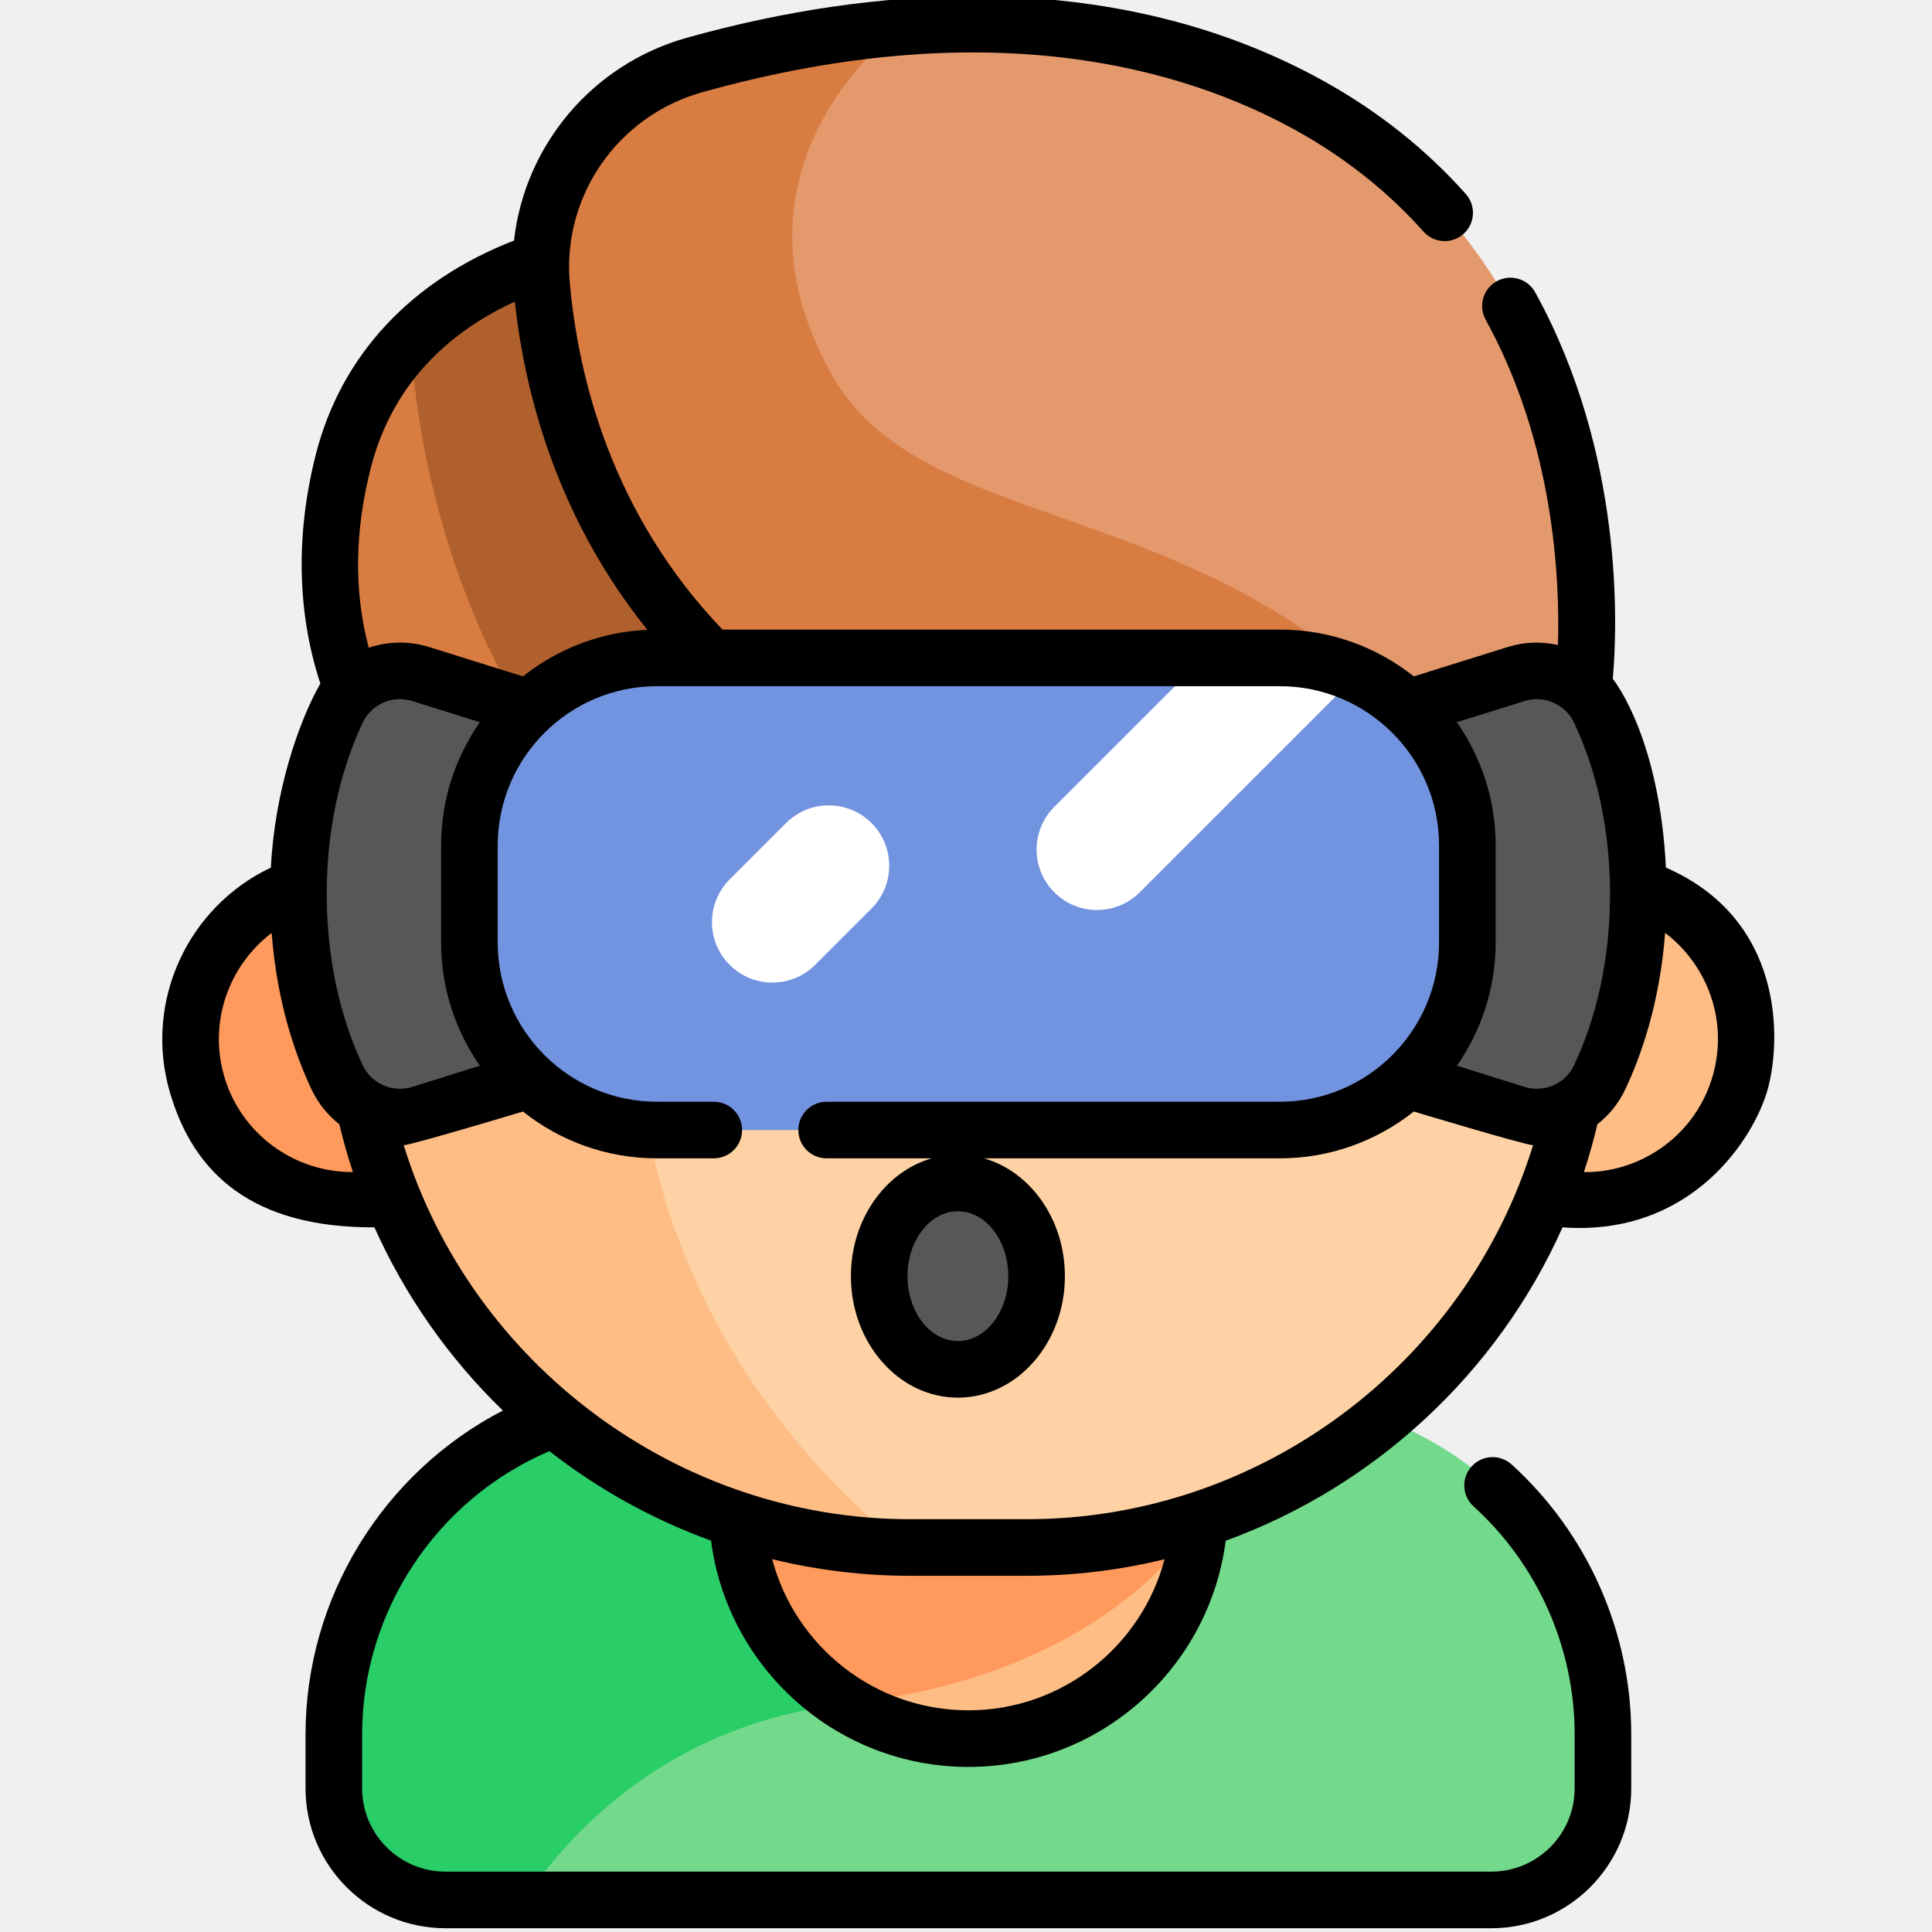
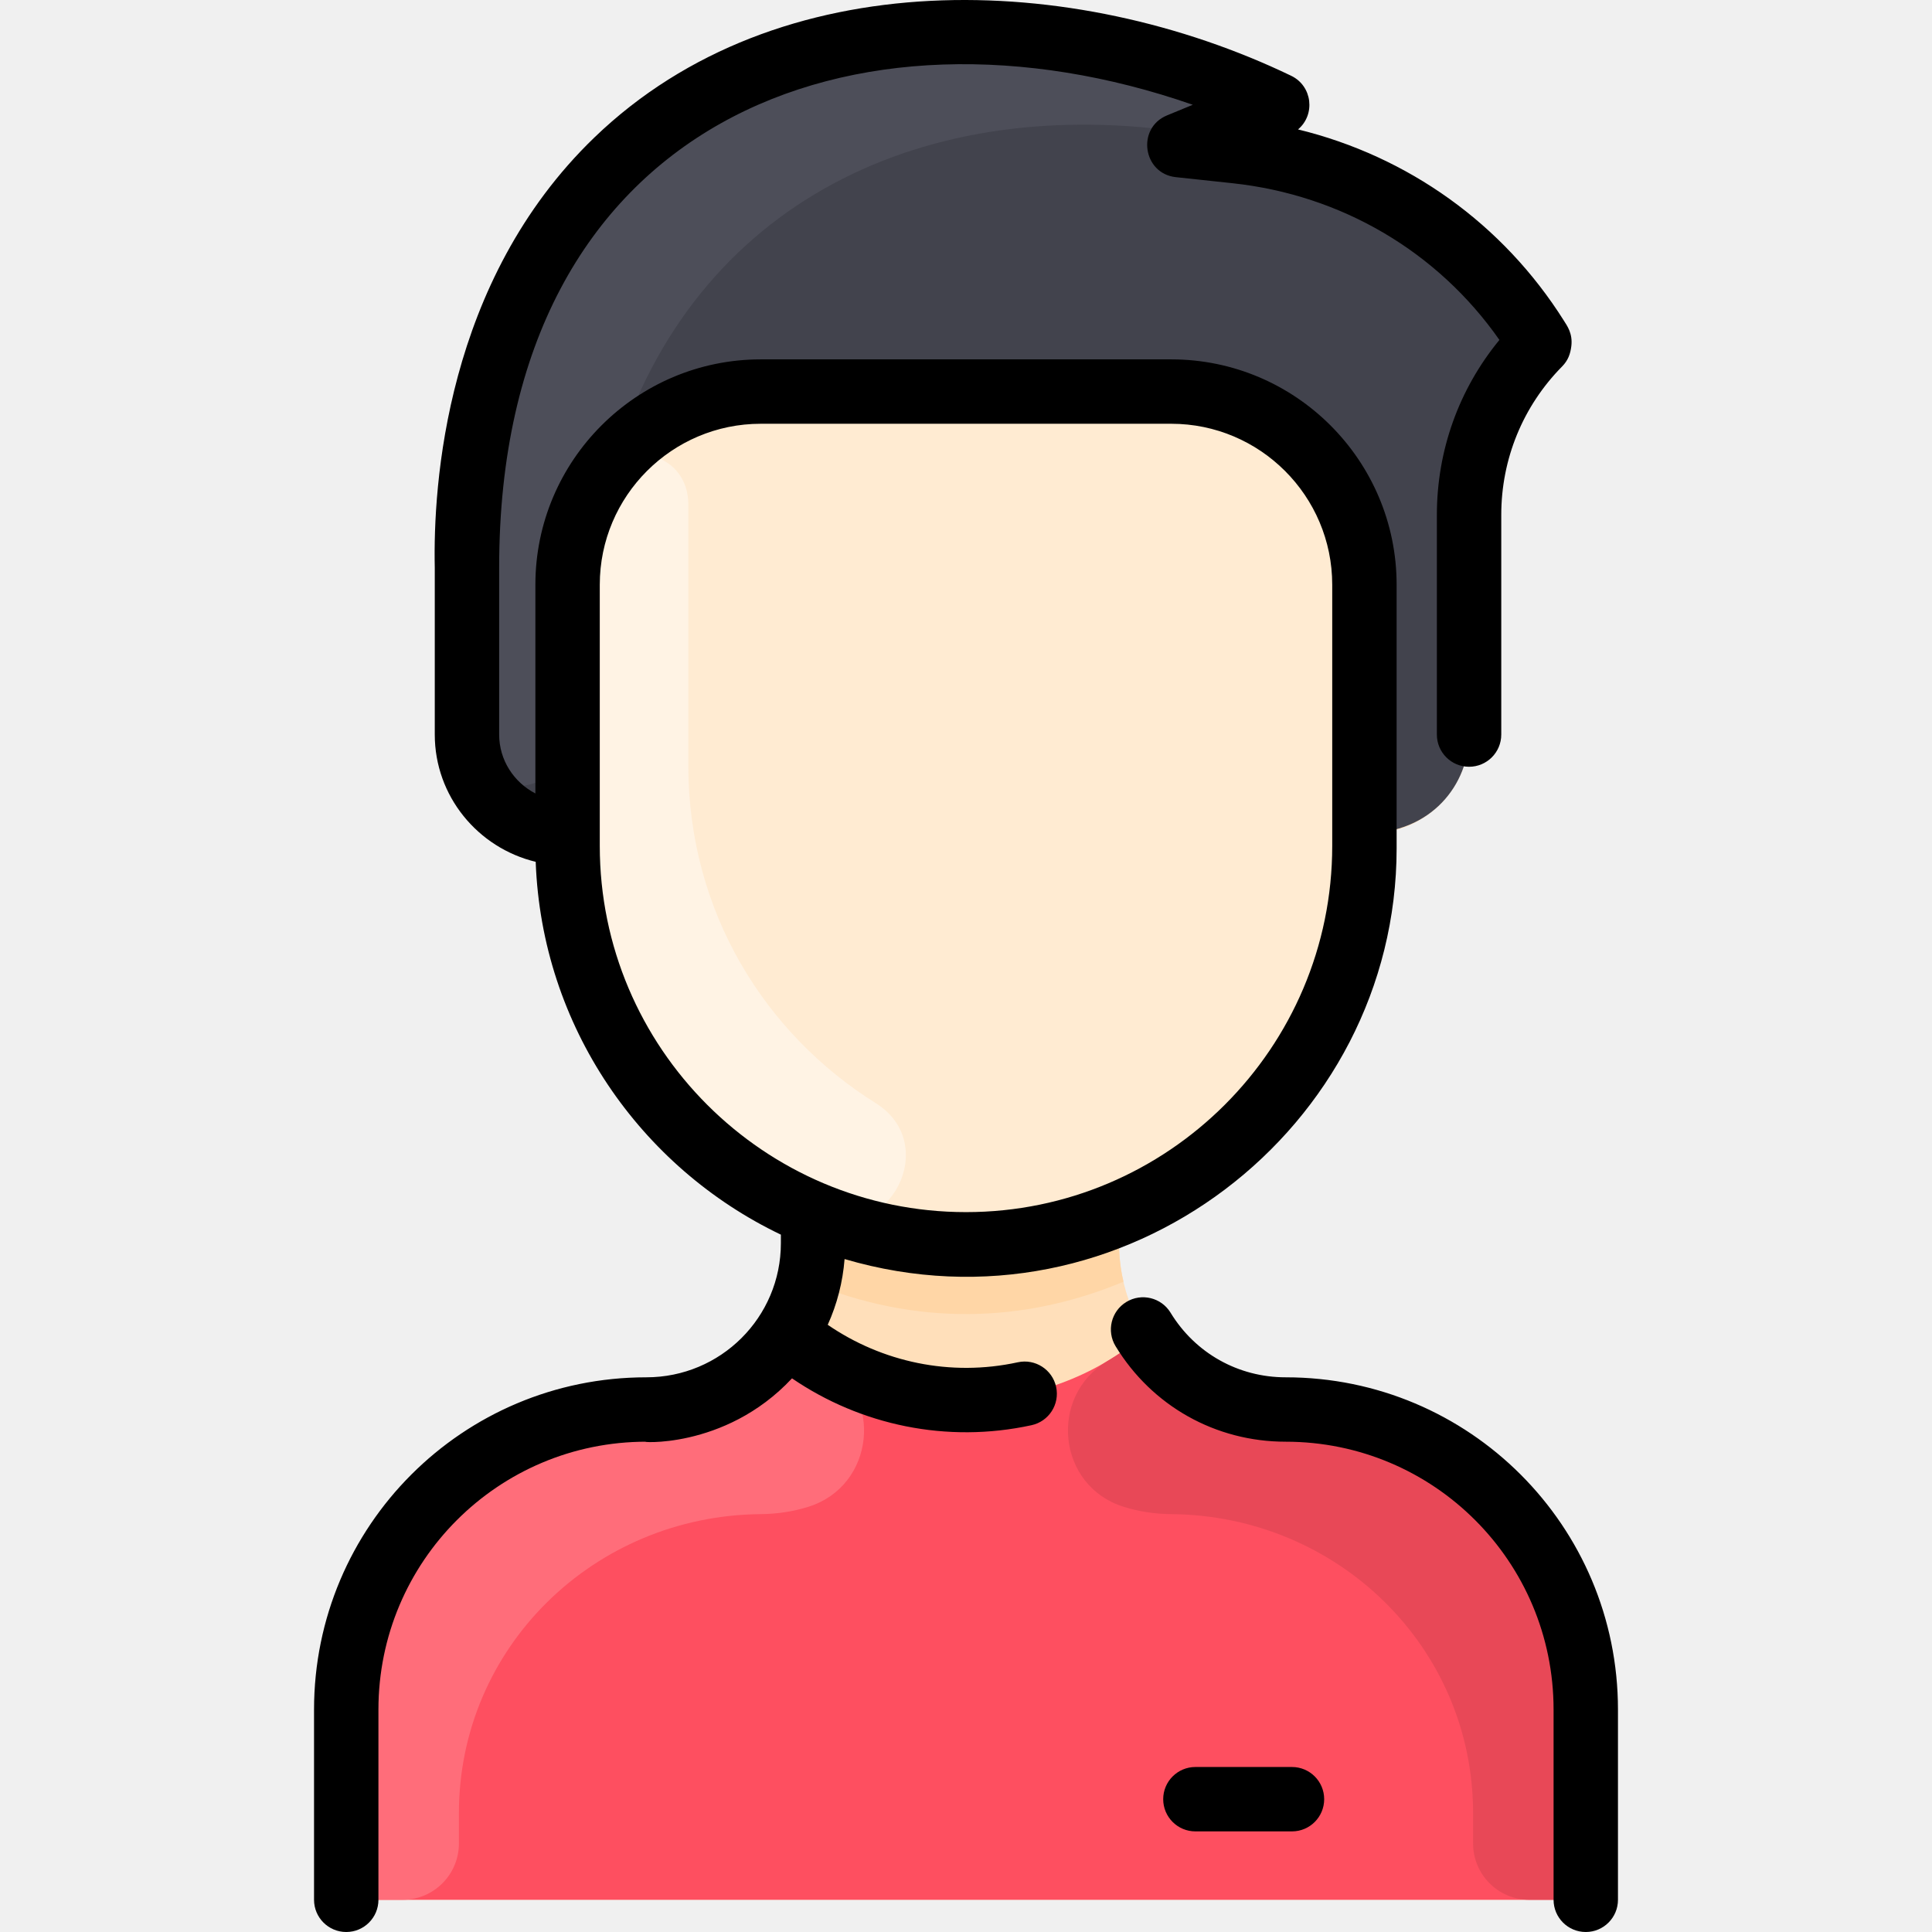
- <svg xmlns="http://www.w3.org/2000/svg" height="511pt" viewBox="-42 1 511 511.999" width="511pt">
-   <path d="m352.711 504.5h-277.156c-16.34 0-29.586-13.246-29.586-29.586v-14.242c0-49.23 39.906-89.141 89.137-89.141h158.055c49.23 0 89.137 39.91 89.137 89.141v14.242c0 16.34-13.246 29.586-29.586 29.586zm0 0" fill="#73da8c" />
-   <path d="m181.812 452.539c71.523-7.98 93.602-48.734 93.602-48.734v-32.273h-140.309c-49.23 0-89.137 39.91-89.137 89.141v14.242c0 16.34 13.246 29.586 29.586 29.586h20.793c12.953-19.074 39.363-46.816 85.465-51.961zm0 0" fill="#29ce69" />
-   <path d="m275.414 400.473c0 33.844-27.438 61.277-61.281 61.277s-61.281-27.434-61.281-61.277 27.438-61.281 61.281-61.281 61.281 27.438 61.281 61.281zm0 0" fill="#ffbd86" />
-   <path d="m214.133 339.191c-33.844 0-61.281 27.438-61.281 61.281 0 21.98 11.57 41.254 28.961 52.066 68.707-7.672 91.797-45.598 93.5-48.559.066-1.168.098-2.324.098-3.508.004-33.844-27.434-61.281-61.277-61.281zm0 0" fill="#ff9a5c" />
-   <path d="m93.523 276.355c0 23.613-19.145 42.758-42.762 42.758-23.613 0-42.758-19.145-42.758-42.758 0-23.617 19.145-42.758 42.758-42.758 23.617 0 42.762 19.141 42.762 42.758zm0 0" fill="#ff9a5c" />
-   <path d="m420.262 276.355c0 23.613-19.145 42.758-42.758 42.758-23.617 0-42.762-19.145-42.762-42.758 0-23.617 19.145-42.758 42.762-42.758 23.613 0 42.758 19.141 42.758 42.758zm0 0" fill="#ffbd86" />
-   <path d="m229.648 411.102h-31.031c-81.32 0-147.852-66.535-147.852-147.855v-67.926c0-89.852 73.516-163.371 163.367-163.371 89.855 0 163.371 73.516 163.371 163.371v67.926c0 81.32-66.535 147.855-147.855 147.855zm0 0" fill="#fed2a4" />
-   <path d="m128.984 299.469c-7.621-40.352 4.836-81.641 32.121-112.328 40.574-45.641 53.027-155.191 53.027-155.191-89.852 0-163.371 73.516-163.371 163.371v67.926c0 80.77 65.652 146.949 146.219 147.844-42.992-35.605-61.32-76.285-67.996-111.621zm0 0" fill="#ffbd86" />
-   <path d="m122.5 65.367s-60.305 4.281-74.004 57.793c-13.699 53.516 16.266 83.91 16.266 83.91h113.449v-106.312zm0 0" fill="#d97c41" />
-   <path d="m66.223 91.156c2.09 29.777 10.832 75.199 41.516 115.914h70.473v-106.312l-55.711-35.391s-33.543 2.379-56.277 25.789zm0 0" fill="#af602d" />
-   <path d="m101.039 76.719c3.742 41.453 23.402 101.766 100.23 135.711-3.012.258 175.797-28.789 175.797-28.789s14.613-106.488-72.621-154.715c-57.012-31.523-122.344-22.031-162.859-10.711-25.816 7.219-42.957 31.805-40.547 58.504zm0 0" fill="#e4996d" />
-   <path d="m201.27 212.43c-.008-.004-.012-.004-.016-.008-.027.008-.027.012.016.008zm0 0" fill="#c68d6d" />
-   <path d="m178.211 100.758c-29.645-51.965 10.598-86.816 17.77-92.449-20.461 1.66-39.176 5.656-54.391 9.91-25.82 7.215-42.961 31.801-40.551 58.5 3.742 41.453 23.402 101.758 100.215 135.703 1.297-.355 77.562-12.793 129.211-21.199-56.223-59.551-128.297-48.465-152.254-90.465zm0 0" fill="#d97c41" />
-   <path d="m98.074 188.73-29.094-9.109c-8.738-2.734-18.184 1.352-22.105 9.625-4.969 10.492-10.289 26.82-10.289 48.664 0 21.84 5.32 38.172 10.289 48.66 3.922 8.277 13.367 12.359 22.105 9.625l29.094-9.109zm0 0" fill="#575757" />
-   <path d="m330.191 188.73 29.094-9.109c8.738-2.734 18.188 1.352 22.105 9.625 4.969 10.492 10.289 26.82 10.289 48.664 0 21.84-5.32 38.172-10.289 48.66-3.918 8.277-13.367 12.359-22.105 9.625l-29.094-9.109zm0 0" fill="#575757" />
-   <path d="m296.664 300.473h-165.062c-27.449 0-49.699-22.25-49.699-49.699v-25.727c0-27.449 22.25-49.699 49.699-49.699h165.062c27.449 0 49.699 22.25 49.699 49.699v25.727c0 27.449-22.25 49.699-49.699 49.699zm0 0" fill="#7293df" />
-   <path d="m232.211 339.191c0-13.641-9.336-24.699-20.855-24.699s-20.859 11.059-20.859 24.699 9.34 24.699 20.859 24.699 20.855-11.059 20.855-24.699zm0 0" fill="#575757" />
-   <path d="m296.664 175.348h-20.281l-39.48 39.477c-6.254 6.254-6.254 16.395 0 22.645 6.254 6.254 16.391 6.254 22.645 0l57.684-57.684c-6.27-2.848-13.234-4.438-20.566-4.438zm0 0" fill="#fff" />
-   <path d="m150.871 256.703c-6.25-6.254-6.25-16.391 0-22.645l14.945-14.941c6.254-6.254 16.391-6.254 22.645 0 6.25 6.25 6.25 16.391 0 22.645l-14.945 14.941c-6.25 6.254-16.391 6.254-22.645 0zm0 0" fill="#fff" />
-   <path d="m398.988 230.922c-1.688-33.297-12.82-48.465-14.086-50.023 1.191-13.367 3.133-59.453-20.559-102.43-2-3.629-6.562-4.945-10.191-2.945-3.625 2-4.945 6.562-2.945 10.188 18.148 32.918 19.703 68.793 19.16 86.219-4.301-.961-8.883-.855-13.32.535l-24.875 7.785c-9.762-7.754-22.098-12.406-35.508-12.406h-147.688c-29.281-30.535-38.195-66.629-40.465-91.801-2.082-23.055 12.68-44.34 35.098-50.605 76.324-21.336 127.617-6.309 157.211 10.047 13.027 7.207 24.445 16.254 33.934 26.898 2.758 3.094 7.496 3.367 10.59.609 3.09-2.758 3.363-7.496.605-10.59-10.613-11.91-23.355-22.02-37.871-30.043-26.504-14.656-57.191-22.176-91.207-22.355-.43-.004-.855-.004-1.281-.004-24.348 0-49.918 3.695-76.023 10.992-25.234 7.055-43.047 28.648-45.852 53.766-27.273 10.562-45.801 30.422-52.484 56.543-5.422 21.172-5.004 42.113 1.164 60.84-5.809 10.223-12.09 28.629-13.113 48.785-21.832 10.312-33.684 35.246-26.852 59.211 6.293 22.062 22.129 36.238 54.293 36.121 8.109 18.09 19.668 34.629 34.039 48.547-31.699 16.422-52.293 49.559-52.293 85.867v14.242c0 20.449 16.637 37.086 37.086 37.086h277.156c20.449 0 37.086-16.637 37.086-37.086v-14.242c0-27.199-11.559-53.289-31.707-71.578-3.066-2.781-7.809-2.555-10.594.512-2.785 3.07-2.555 7.812.512 10.594 17.023 15.453 26.789 37.492 26.789 60.469v14.246c0 12.176-9.906 22.082-22.086 22.082h-277.156c-12.18 0-22.086-9.906-22.086-22.082v-14.242c0-32.711 19.781-62.375 49.633-75.113 13 10.18 27.492 18.16 42.836 23.73 4.348 33.773 33.262 59.961 68.195 59.961 34.93 0 63.84-26.18 68.191-59.945 39.406-14.34 71.961-44.309 89.262-83.047 34.316 2.504 50.957-23.871 54.445-36.836 3.492-12.961 4.34-44.805-27.043-58.5zm-37.461-44.141c5.156-1.617 10.785.824 13.086 5.676 4.363 9.215 9.566 24.578 9.566 45.453s-5.203 36.238-9.566 45.449c-2.301 4.855-7.926 7.293-13.086 5.68l-17.938-5.617c6.465-9.266 10.273-20.52 10.273-32.648v-25.727c0-12.133-3.809-23.387-10.273-32.652zm-305.766-61.762c6.09-23.785 22.469-36.879 38.168-44.086 2.684 24.492 11.207 57.25 35.137 86.977-12.426.547-23.828 5.078-32.973 12.344l-24.871-7.785c-5.371-1.684-10.953-1.508-15.996.191-3.938-14.824-3.773-30.809.535-47.641zm28.914 158.406-17.938 5.613c-5.16 1.613-10.785-.824-13.086-5.68-4.363-9.211-9.566-24.574-9.566-45.449s5.203-36.238 9.566-45.453c2.301-4.852 7.922-7.293 13.086-5.676l17.938 5.613c-6.465 9.266-10.273 20.52-10.273 32.652v25.727c0 12.133 3.809 23.383 10.273 32.652zm-67.82 2.598c-4.098-14.375 1.387-29.242 12.637-37.777 1.406 18.492 6.344 32.543 10.605 41.535 1.742 3.676 4.289 6.762 7.332 9.152 1.02 4.281 2.219 8.508 3.598 12.672-15.445.109-29.734-10.02-34.172-25.582zm197.277 168.227c-24.91 0-45.914-17.027-51.996-40.055 11.891 2.902 24.141 4.406 36.48 4.406h31.031c12.496 0 24.723-1.52 36.477-4.387-6.09 23.016-27.086 40.035-51.992 40.035zm15.516-50.648h-31.031c-61.531 0-116.133-41.023-134.129-99.109 2.246-.082 31.605-8.922 31.605-8.922 9.766 7.754 22.102 12.402 35.508 12.402h15.059c4.141 0 7.5-3.355 7.5-7.5 0-4.141-3.359-7.5-7.5-7.5h-15.059c-23.27 0-42.199-18.93-42.199-42.199v-25.727c0-23.27 18.93-42.199 42.199-42.199h165.062c23.27 0 42.199 18.93 42.199 42.199v25.727c0 23.27-18.93 42.199-42.199 42.199h-120.098c-4.145 0-7.5 3.359-7.5 7.5 0 4.145 3.355 7.5 7.5 7.5h27.844c-12.293 3.527-21.414 16.184-21.414 31.219 0 17.754 12.723 32.199 28.355 32.199 15.637 0 28.359-14.445 28.359-32.199 0-15.035-9.125-27.691-21.414-31.219h78.367c13.406 0 25.742-4.648 35.508-12.406 0 0 29.359 8.844 31.605 8.926-17.973 58.156-72.379 99.109-134.129 99.109zm-18.293-81.609c7.363 0 13.355 7.719 13.355 17.199 0 9.484-5.992 17.199-13.355 17.199-7.367 0-13.359-7.715-13.359-17.199 0-9.48 5.992-17.199 13.359-17.199zm200.195-36.469c-2.449 9.094-8.293 16.691-16.457 21.387-5.516 3.18-11.645 4.766-17.844 4.711 1.363-4.148 2.562-8.379 3.582-12.68 3.047-2.395 5.594-5.48 7.336-9.156 4.262-9 9.207-23.059 10.609-41.562 3.723 2.812 6.883 6.375 9.281 10.543 4.699 8.16 5.938 17.664 3.492 26.758zm0 0" />
+ <svg xmlns="http://www.w3.org/2000/svg" id="Layer_1" enable-background="new 0 0 480.063 480.063" height="512" viewBox="0 0 480.063 480.063" width="512">
+   <path d="m394.032 424.803v39.26c0 4.42-3.58 8-8 8h-292c-4.42 0-8-3.58-8-8v-39.26c0-41.19 33.39-74.56 74.59-74.57 14.56-.01 27.38-7.5 34.76-18.86 7.414-11.394 6.65-21.302 6.65-29.31l.15-.37c-35.9-14.86-61.15-50.23-61.15-91.5v-3.13c-14.255 0-25-11.265-25-24.54v-41.56c-.32-14.47.34-65.5 37.2-101.03 42.86-41.31 110.78-37.93 159.98-15.83 1.6.72 1.55 3.01-.07 3.68l-12.83 5.28c-1.92.79-1.51 3.62.55 3.84l6.23.67c29.83 3.19 57.54 19.39 74.72 46.35.46.73.33 1.84-.26 2.47-10.6 11.21-16.52 26.09-16.52 41.56v54.57c0 13.55-10.99 24.54-24.54 24.54h-1.46v3.13c0 41.27-25.25 76.64-61.15 91.5l.15.37c0 7.777-.827 17.82 6.65 29.31 7.38 11.36 20.2 18.85 34.76 18.86 41.2.01 74.59 33.38 74.59 74.57z" fill="#ffdfba" />
+   <path d="m394.032 424.803v39.26c0 4.418-3.582 8-8 8h-292c-4.418 0-8-3.582-8-8v-39.26c0-41.19 33.395-74.555 74.585-74.57 14.564-.005 27.387-7.504 34.765-18.86 25.754 22.002 63.531 22.015 89.3 0 7.377 11.356 20.201 18.855 34.765 18.86 41.19.015 74.585 33.38 74.585 74.57z" fill="#fe4f60" />
+   <path d="m381.807 83.928c.464.729.334 1.833-.259 2.461-10.597 11.218-16.517 26.093-16.517 41.564v54.57c0 12.388-9.333 24.54-26 24.54v-61.77c0-26.51-21.49-48-48-48h-102c-26.51 0-48 21.49-48 48v61.77c-14.255 0-25-11.265-25-24.54v-41.56c-.32-14.47.34-65.5 37.2-101.03 42.858-41.311 110.784-37.929 159.977-15.827 1.601.719 1.558 3.01-.065 3.678l-12.831 5.282c-1.918.79-1.514 3.617.548 3.838l6.232.669c29.834 3.187 57.537 19.387 74.715 46.355z" fill="#42434d" />
+   <path d="m339.032 210.193c0 54.696-44.348 99-99 99-51.492 0-99-40.031-99-102.13v-61.77c0-26.51 21.49-48 48-48h102c26.51 0 48 21.49 48 48z" fill="#ffebd2" />
+   <path d="m217.616 274.121c16.277 10.183 3.442 35.156-14.376 28.004-36.634-14.704-62.208-50.404-62.208-91.932v-64.9c0-10.084 3.11-19.442 8.423-27.168 6.514-9.473 21.577-5.288 21.577 7.168v64.9c0 36.51 19.192 66.79 46.584 83.928z" fill="#fff3e4" />
+   <path d="m279.162 318.483c-24.637 10.313-51.712 11.113-78.26 0 1.356-5.626 1.13-9.27 1.13-16.42l.15-.37c24.082 9.996 51.571 10.016 75.7 0l.15.37c0 7.153-.226 10.796 1.13 16.42z" fill="#ffd6a6" />
+   <path d="m200.913 374.39c-3.698 1.163-7.664 1.804-11.916 1.841-41.296.364-74.966 33.017-74.966 74.315v7.517c0 7.732-6.268 14-14 14h-6c-4.418 0-8-3.582-8-8v-39.26c0-41.191 33.395-74.555 74.585-74.57 14.564-.005 27.387-7.504 34.765-18.86 2.974 2.54 6.158 4.823 9.512 6.822 14.753 8.791 12.402 31.044-3.98 36.195z" fill="#ff6d7a" />
+   <path d="m279.15 374.39c3.698 1.163 7.664 1.804 11.916 1.841 41.296.364 74.966 33.017 74.966 74.315v7.517c0 7.732 6.268 14 14 14h6c4.418 0 8-3.582 8-8v-39.26c0-41.191-33.395-74.555-74.585-74.57-14.564-.005-27.387-7.504-34.765-18.86-2.974 2.54-6.158 4.823-9.512 6.822-14.753 8.791-12.402 31.044 3.98 36.195z" fill="#e84857" />
+   <path d="m313.142 27.783c-11.758 4.839-13.434 5.906-17.508 5.274-65.674-10.18-123.294 16.993-142.862 80.786v.01c-7.32 8.42-11.74 19.42-11.74 31.44v37.523c0 16.188-25 17.315-25-.293v-41.56c-.32-14.47.34-65.5 37.2-101.03 42.86-41.31 110.78-37.93 159.98-15.83 1.6.72 1.55 3.01-.07 3.68z" fill="#4d4e59" />
+   <path d="m402.032 424.806v47.257c0 4.418-3.582 8-8 8s-8-3.582-8-8v-47.257c0-36.795-29.775-66.572-66.573-66.571-17.411 0-33.208-8.87-42.259-23.728-2.298-3.773-1.103-8.696 2.671-10.994 3.773-2.299 8.695-1.103 10.994 2.671 6.122 10.051 16.811 16.051 28.594 16.051 45.637-.002 82.573 36.93 82.573 82.571zm-139.606-80.193c.941 4.317-1.796 8.579-6.113 9.52-21.054 4.587-42.467-.005-59.516-11.642-16.878 18.087-39.176 15.744-36.191 15.744-36.795-.001-66.573 29.773-66.573 66.571v47.257c0 4.418-3.582 8-8 8s-8-3.582-8-8v-47.257c0-45.636 36.929-82.571 82.571-82.571 18.462 0 33.429-14.875 33.429-33.342v-2.107c-34.919-16.697-59.429-51.784-60.923-92.643-14.37-3.455-25.077-16.317-25.077-31.62v-41.473c-.437-20.3 2.577-71.143 39.648-106.877 45.775-44.126 119.183-41.323 173.161-15.338 5.261 2.535 6.06 9.643 1.691 13.324 27.345 6.67 50.925 23.48 66.074 47.538.782 1.239 2.214 3.184 1.84 6.287-.232 1.931-.807 3.565-2.295 5.075-9.75 9.888-15.119 22.991-15.119 36.896v54.57c0 4.418-3.582 8-8 8s-8-3.582-8-8v-54.57c0-16.037 5.479-31.259 15.542-43.487-15.338-21.936-39.268-36.044-66.332-38.942l-14.061-1.506c-8.222-.88-9.835-12.207-2.194-15.352l6.395-2.633c-83.286-29.035-172.351 3.226-172.351 114.928v41.56c0 6.348 3.656 11.865 9 14.636v-51.863c0-30.878 25.122-56 56-56h102c30.878 0 56 25.12 56 55.997v65.503c0 69.574-67.988 122.42-137.17 102.053-.45 5.708-1.871 11.216-4.186 16.336 13.458 9.242 30.453 12.97 47.23 9.314 4.317-.94 8.579 1.797 9.52 6.114zm-22.394-43.425c50.178 0 91-40.822 91-91v-64.895c0-22.054-17.944-39.997-40-39.997h-102c-22.056 0-40 17.944-40 40v64.892c0 50.178 40.822 91 91 91zm81 137.875h-24c-4.418 0-8 3.582-8 8s3.582 8 8 8h24c4.418 0 8-3.582 8-8s-3.582-8-8-8z" />
</svg>
